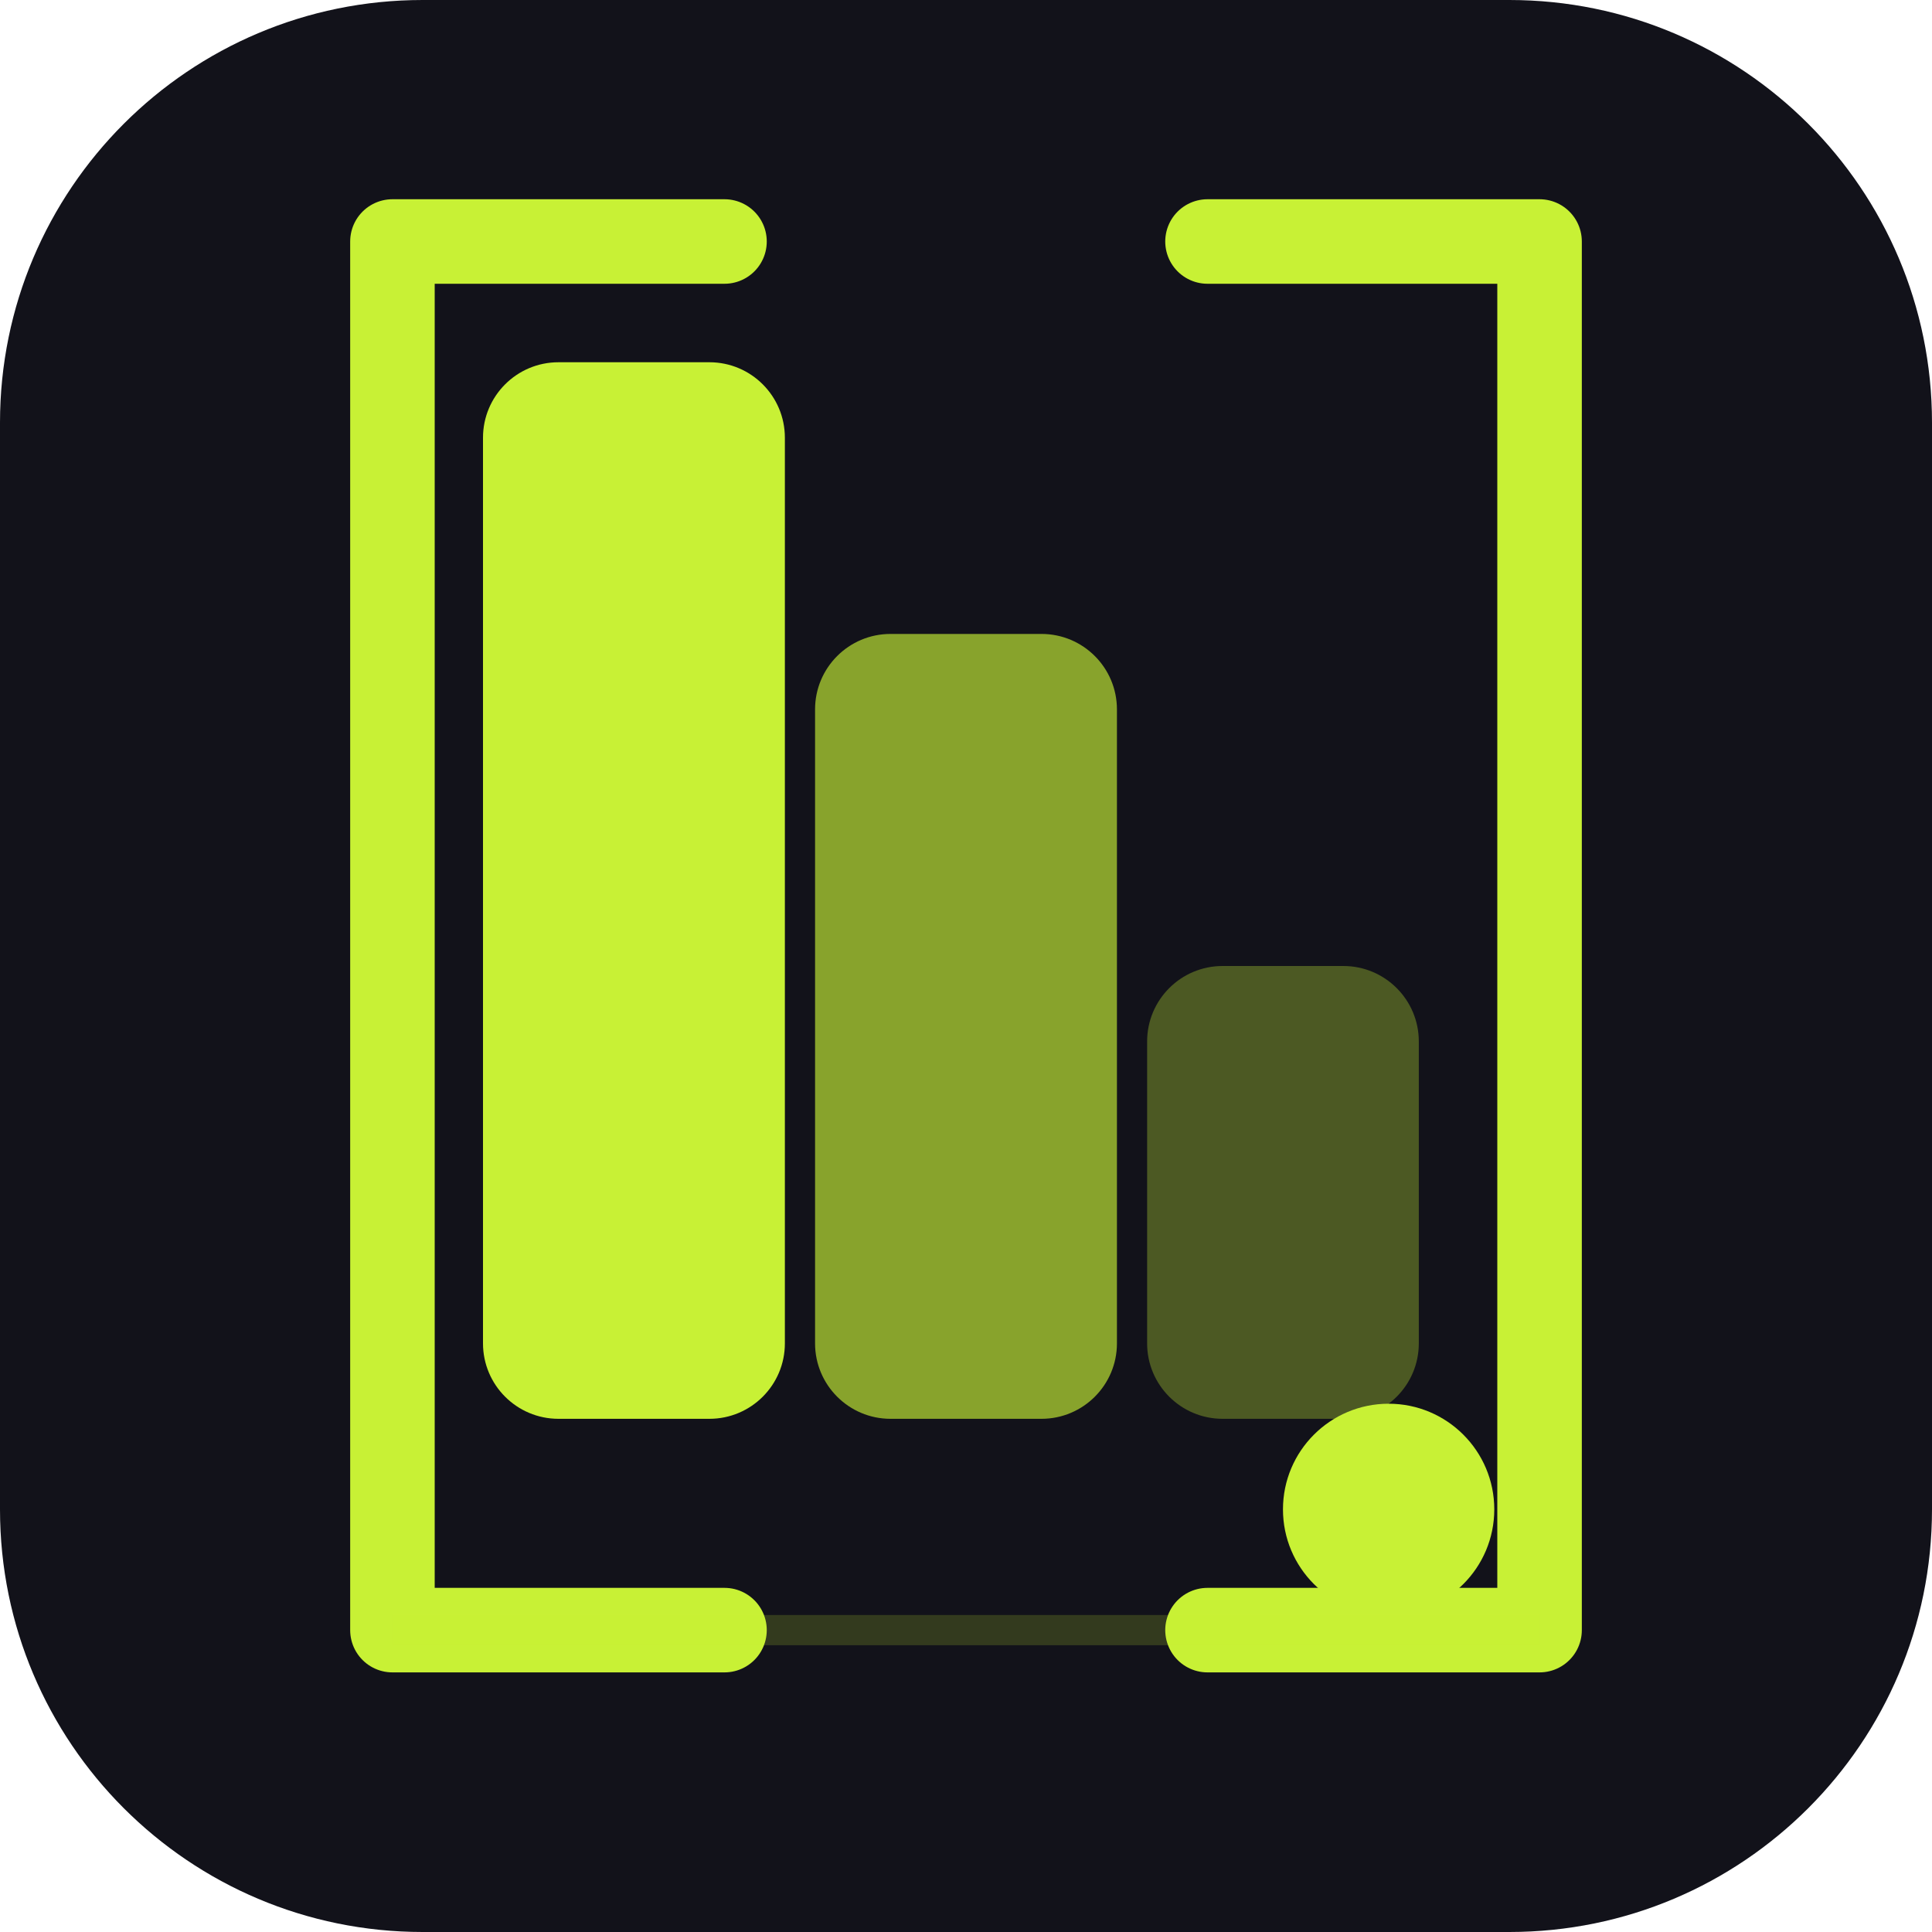
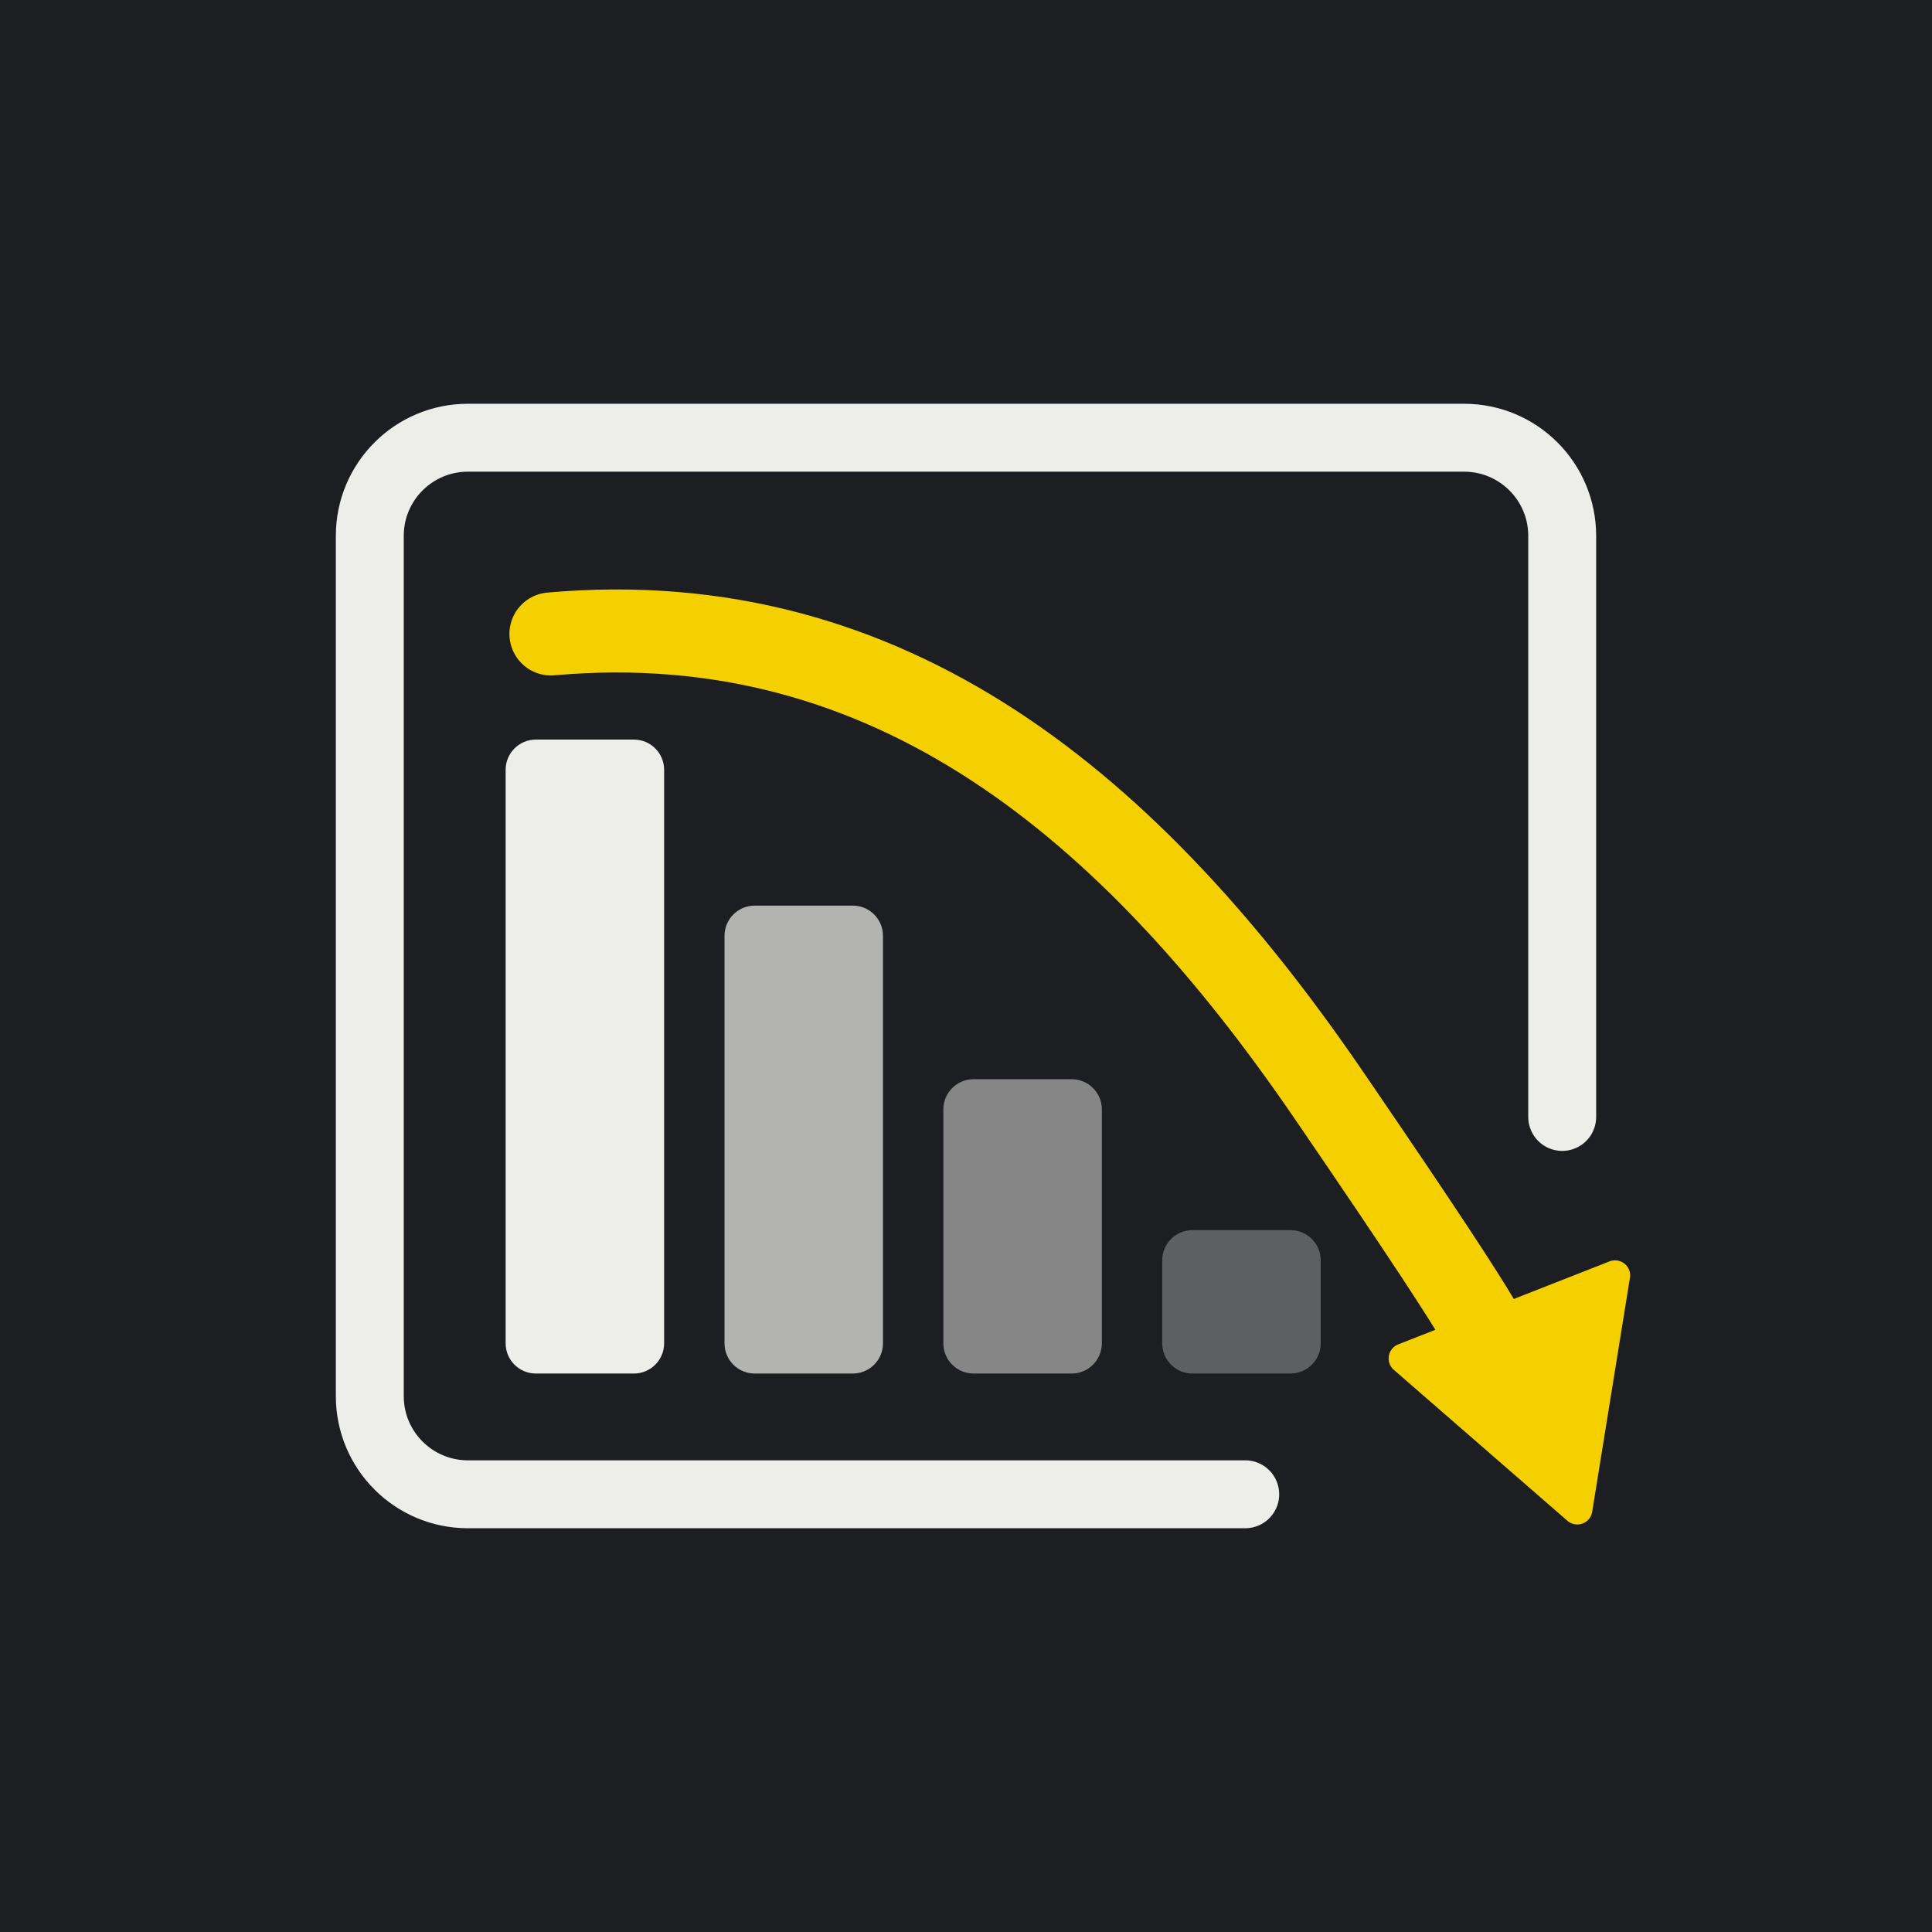
- <svg xmlns="http://www.w3.org/2000/svg" width="64" height="64" viewBox="0 0 64 64">
-   <rect width="64" height="64" rx="14" fill="#12121a" />
-   <g transform="translate(8, 8)">
-     <path d="M16 0 L5 0 L5 46 L16 46" fill="none" stroke="#c8f135" stroke-width="2.8" stroke-linecap="round" stroke-linejoin="round" />
-     <path d="M32 0 L43 0 L43 46 L32 46" fill="none" stroke="#c8f135" stroke-width="2.8" stroke-linecap="round" stroke-linejoin="round" />
-     <rect x="8" y="4" width="10" height="35" rx="2.5" fill="#c8f135" />
-     <rect x="19" y="13" width="10" height="26" rx="2.5" fill="#c8f135" opacity="0.65" />
-     <rect x="30" y="24" width="9" height="15" rx="2.5" fill="#c8f135" opacity="0.32" />
-     <circle cx="38" cy="42" r="3.5" fill="#c8f135" />
-     <line x1="5" y1="46" x2="43" y2="46" stroke="#c8f135" stroke-width="1" stroke-opacity="0.18" />
-   </g>
+ <svg xmlns="http://www.w3.org/2000/svg" viewBox="0 0 512 512" width="512" height="512" role="img" aria-label="DebtFree">
+   <rect width="512" height="512" fill="#1c1e21" />
+   <path d="M330 396 H124 A26 26 0 0 1 98 370 V142 A26 26 0 0 1 124 116 H388 A26 26 0 0 1 414 142 V296" fill="none" stroke="#ededea" stroke-width="18" stroke-linecap="round" />
+   <rect x="134" y="196" width="42" height="168" rx="8" fill="#ededea" />
+   <rect x="192" y="240" width="42" height="124" rx="8" fill="#ededea" opacity="0.72" />
+   <rect x="250" y="286" width="42" height="78" rx="8" fill="#ededea" opacity="0.5" />
+   <rect x="308" y="326" width="42" height="38" rx="8" fill="#ededea" opacity="0.32" />
+   <path d="M146 168 C 236 160, 300 214, 352 290 S 392 352, 398 362" fill="none" stroke="#f5d000" stroke-width="22" stroke-linecap="round" />
+   <path d="M372 360 L 418 400 L 428 338 Z" fill="#f5d000" stroke="#f5d000" stroke-width="8" stroke-linejoin="round" />
</svg>
